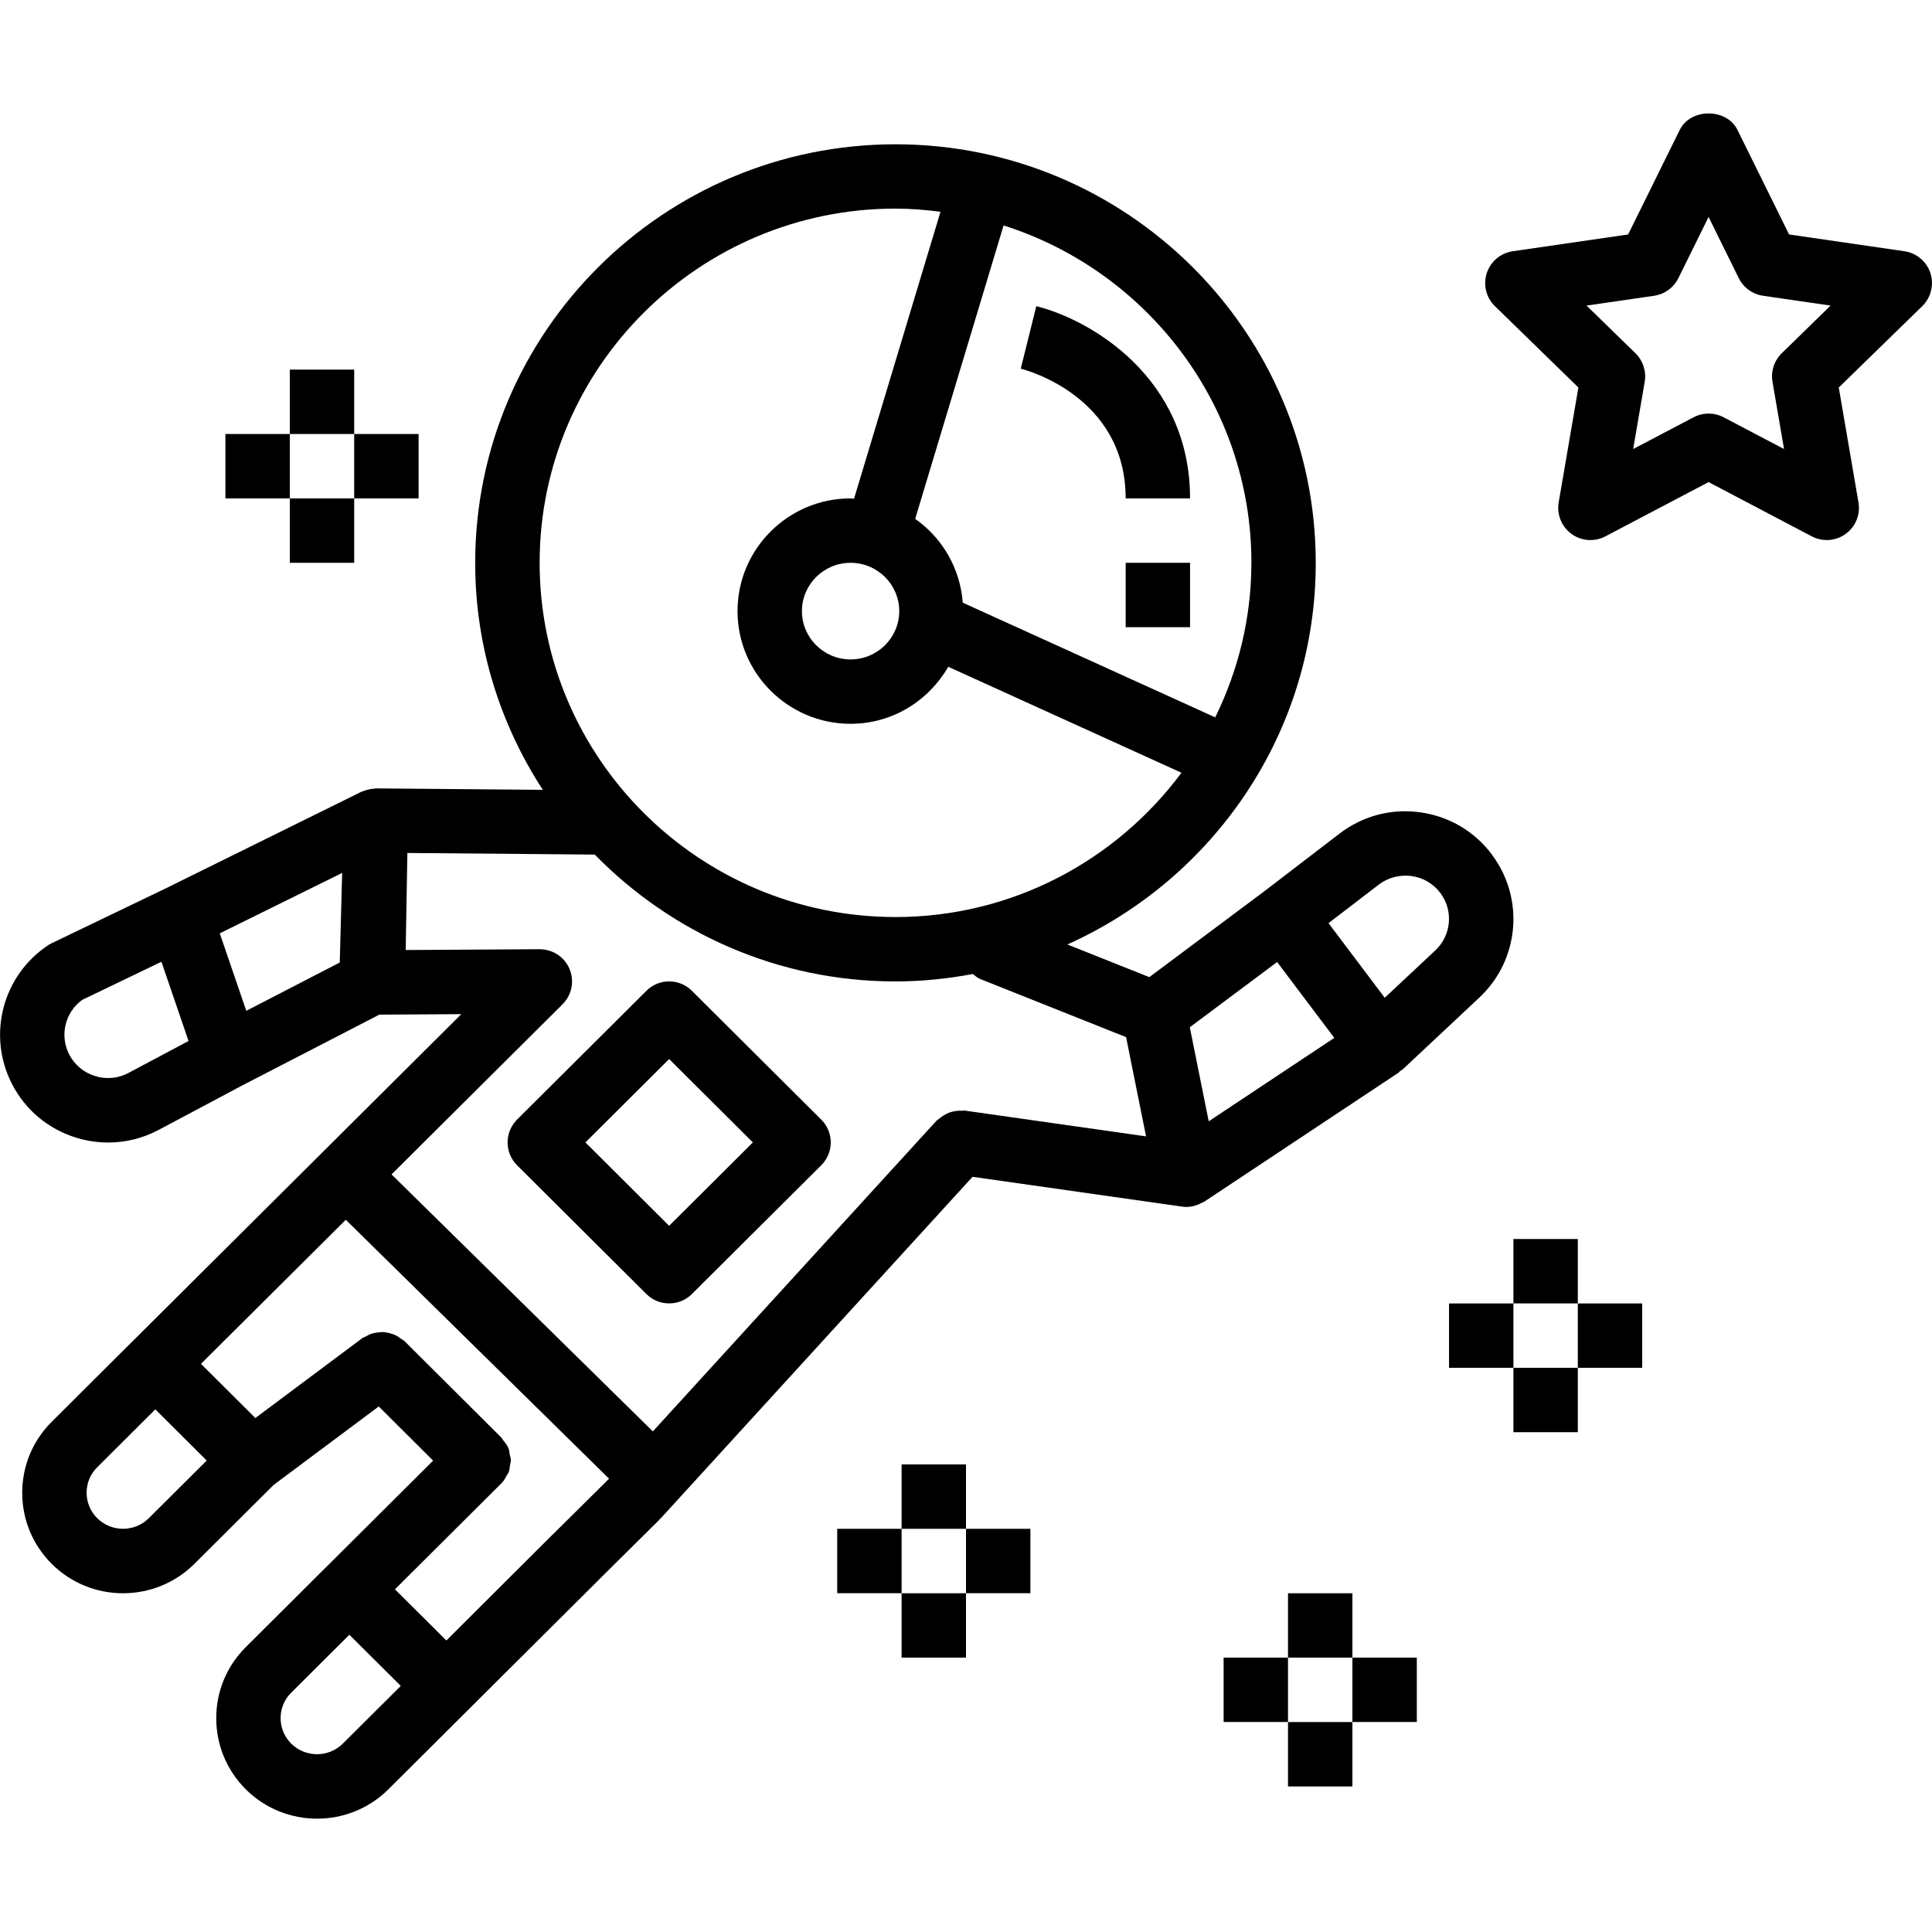
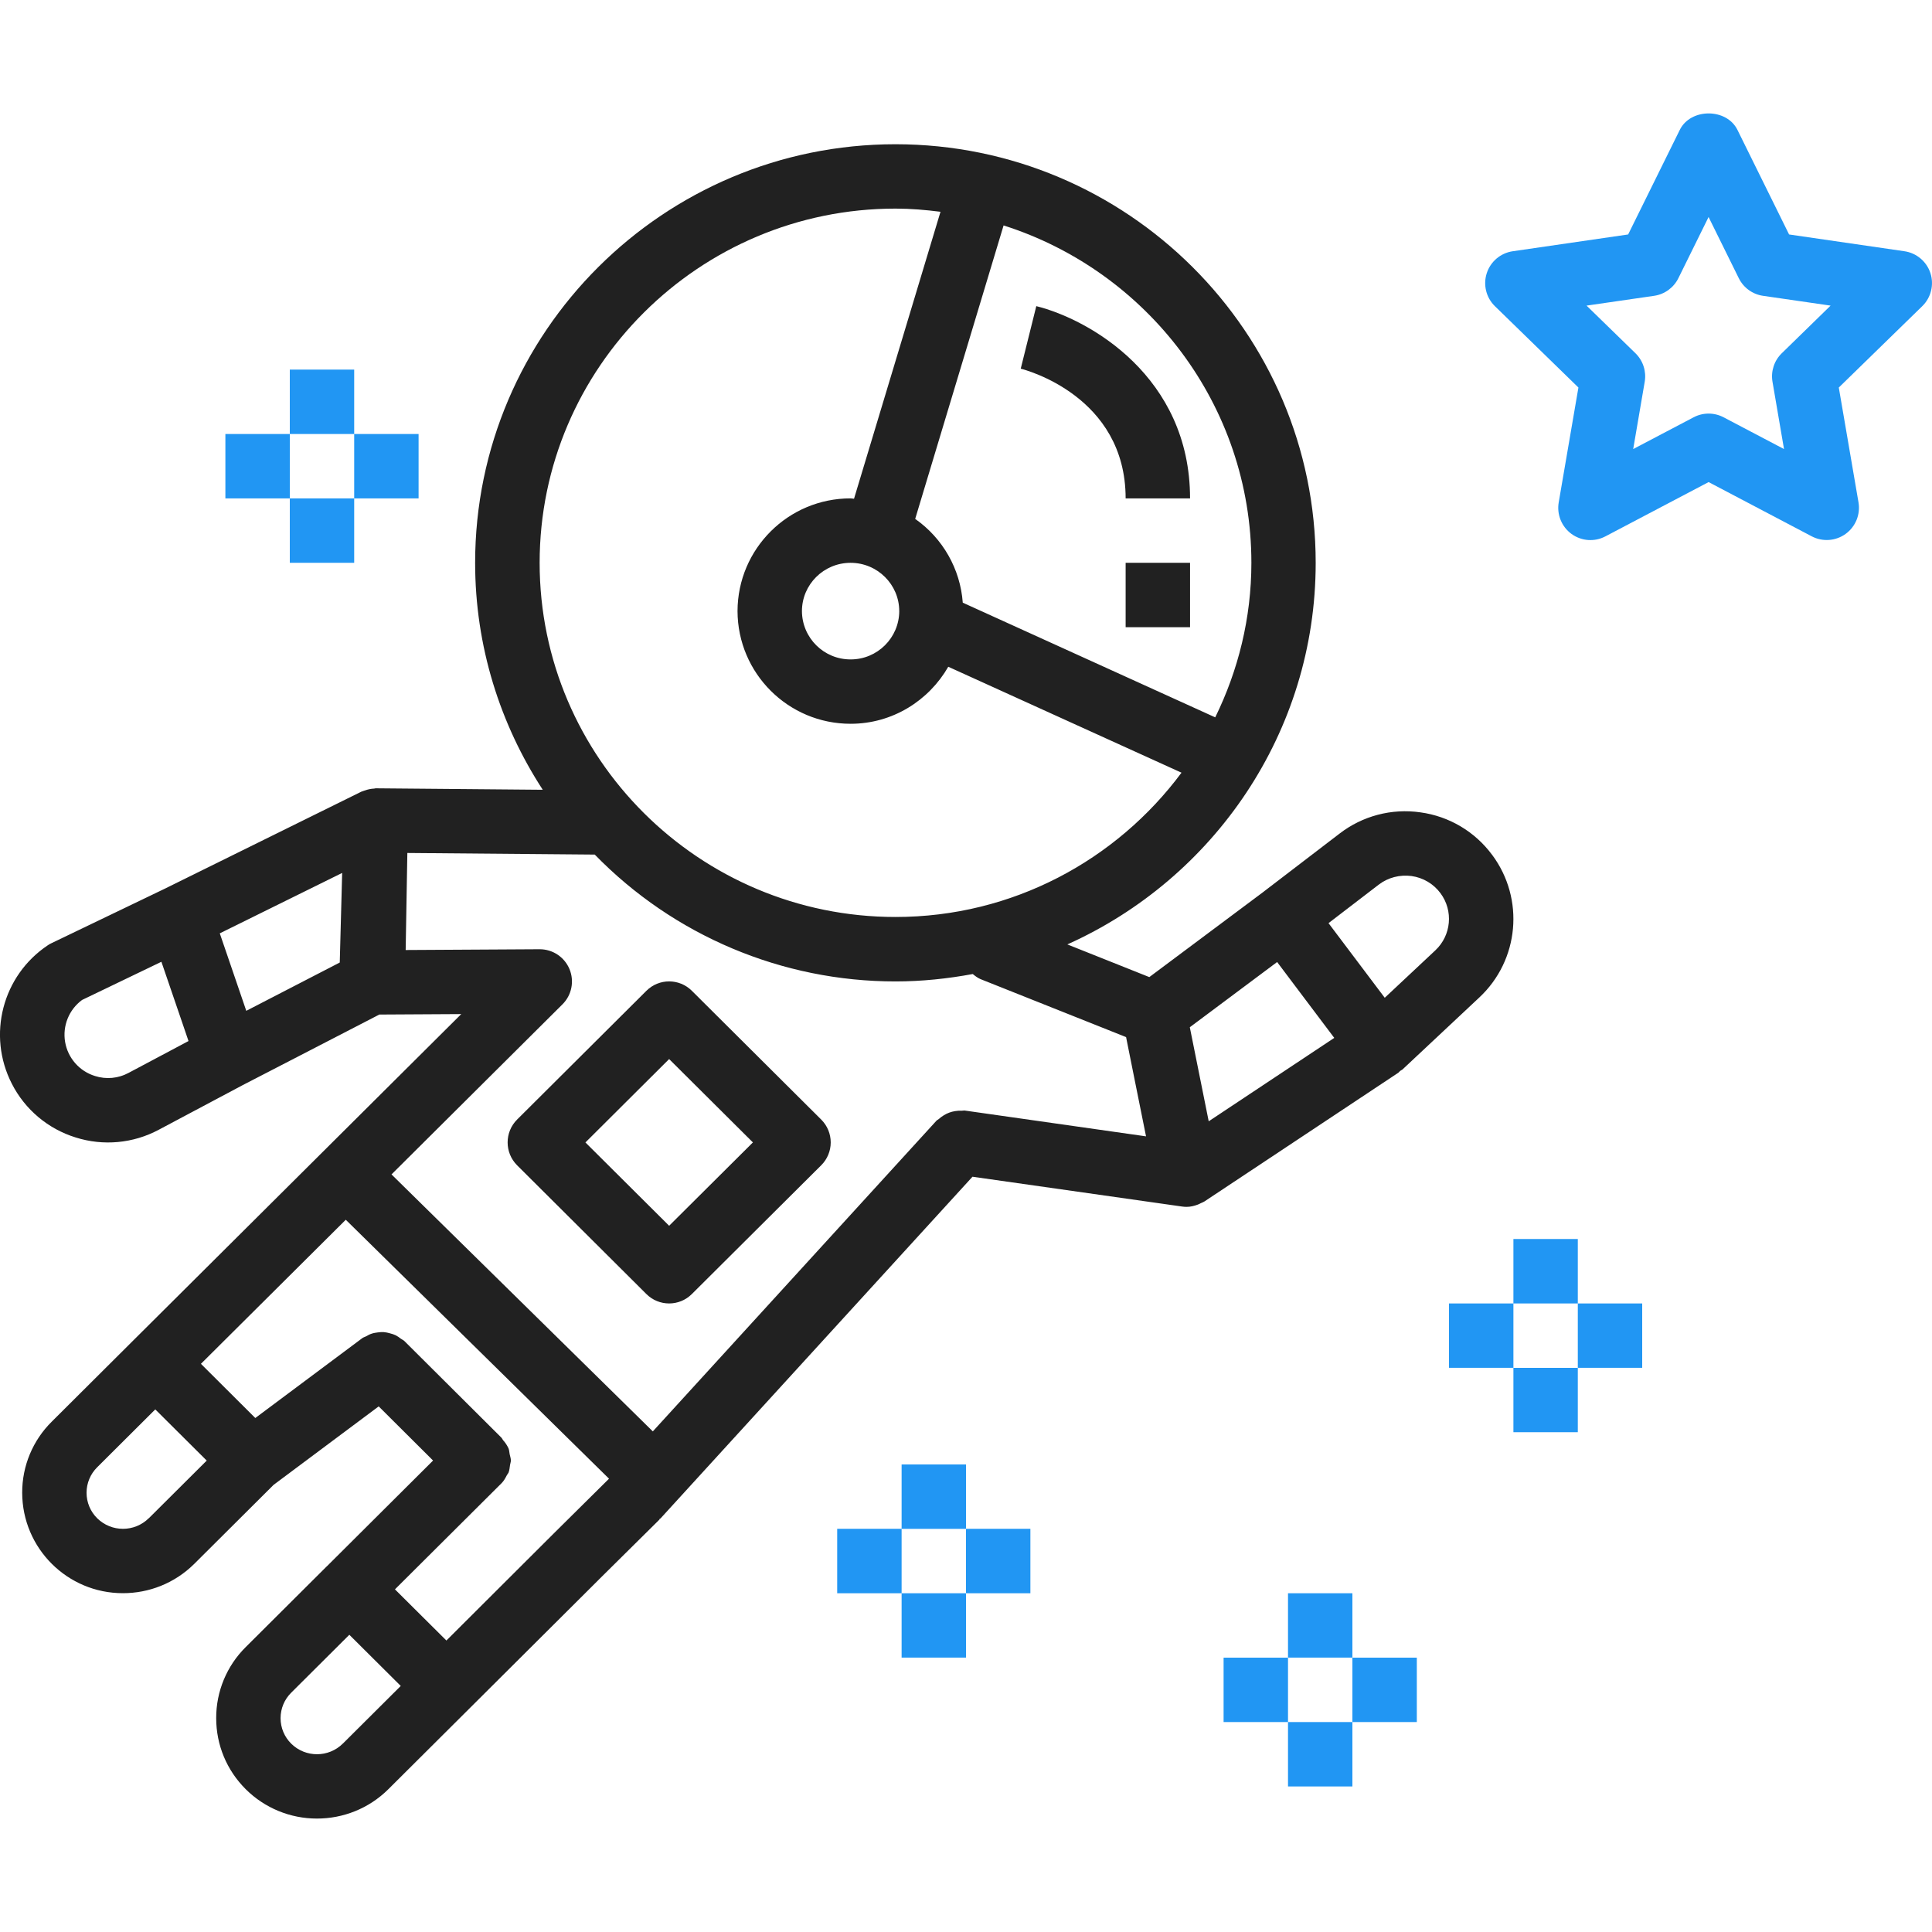
- <svg xmlns="http://www.w3.org/2000/svg" version="1.1" width="70" height="70" viewBox="0 0 70 70">
-   <path d="M69.943 9.896c-0.138-0.421-0.502-0.729-0.942-0.793l-4.179-0.608-1.87-3.787c-0.392-0.798-1.7-0.798-2.092 0l-1.87 3.787-4.179 0.608c-0.44 0.064-0.804 0.371-0.943 0.793-0.136 0.422-0.023 0.887 0.295 1.196l3.025 2.948-0.714 4.163c-0.075 0.437 0.105 0.88 0.463 1.141 0.363 0.264 0.836 0.296 1.23 0.089l3.738-1.966 3.738 1.966c0.17 0.090 0.358 0.134 0.544 0.134 0.242 0 0.483-0.075 0.686-0.223 0.359-0.261 0.539-0.704 0.463-1.141l-0.714-4.163 3.025-2.948c0.317-0.31 0.431-0.774 0.295-1.196zM64.556 12.799c-0.274 0.267-0.4 0.654-0.335 1.033l0.418 2.437-2.189-1.15c-0.17-0.090-0.357-0.134-0.544-0.134s-0.372 0.044-0.544 0.134l-2.189 1.15 0.418-2.437c0.065-0.378-0.061-0.764-0.335-1.033l-1.772-1.727 2.448-0.356c0.38-0.055 0.708-0.294 0.879-0.638l1.094-2.217 1.094 2.217c0.17 0.344 0.498 0.583 0.879 0.638l2.448 0.356-1.77 1.727zM57.167 44.892h-2.333v2.333h2.333v-2.333zM57.167 49.559h-2.333v2.333h2.333v-2.333zM59.5 47.226h-2.333v2.333h2.333v-2.333zM54.834 47.226h-2.333v2.333h2.333v-2.333zM49 57.726h-2.333v2.333h2.333v-2.333zM49 62.393h-2.333v2.333h2.333v-2.333zM51.334 60.059h-2.334v2.333h2.334v-2.333zM46.667 60.059h-2.333v2.333h2.333v-2.333zM35 53.059h-2.333v2.333h2.333v-2.333zM35 57.726h-2.333v2.333h2.333v-2.333zM37.333 55.392h-2.333v2.333h2.333v-2.333zM32.667 55.392h-2.333v2.333h2.333v-2.333zM12.833 13.392h-2.333v2.333h2.333v-2.333zM12.833 18.059h-2.333v2.333h2.333v-2.333zM15.166 15.725h-2.333v2.333h2.333v-2.333zM10.5 15.725h-2.333v2.333h2.333v-2.333z" />
-   <path d="M54.064 30.974c-0.629-0.848-1.552-1.394-2.599-1.541-1.052-0.149-2.091 0.127-2.931 0.77l-2.74 2.1-4.151 3.1-2.97-1.183c5.297-2.377 8.999-7.675 8.999-13.825 0-8.363-6.831-15.167-15.228-15.167s-15.227 6.804-15.227 15.167c0 3.031 0.906 5.85 2.45 8.222l-6.056-0.052c-0.019 0-0.034 0.009-0.051 0.011-0.116 0.005-0.229 0.028-0.339 0.068-0.028 0.011-0.057 0.016-0.084 0.029-0.014 0.006-0.028 0.007-0.042 0.014l-7.072 3.492c-0.001 0-0.002 0-0.002 0.001l-4.142 1.992c-0.046 0.020-0.092 0.047-0.138 0.077-1.651 1.099-2.213 3.257-1.309 5.021 0.482 0.938 1.302 1.629 2.31 1.945 0.389 0.121 0.785 0.181 1.179 0.181 0.634 0 1.261-0.155 1.836-0.462l3.036-1.615 4.952-2.557 2.968-0.017-11.904 11.847c-0.001 0.001-0.002 0.001-0.004 0.002l-2.928 2.917c-0.692 0.688-1.072 1.602-1.072 2.576 0 0.973 0.38 1.889 1.072 2.578 0.711 0.707 1.645 1.062 2.58 1.062 0.936 0 1.869-0.355 2.582-1.062l2.875-2.863 3.808-2.843 1.971 1.962-3.854 3.837c-0.001 0.001-0.002 0.001-0.004 0.002l-2.928 2.917c-0.692 0.688-1.072 1.602-1.072 2.576 0 0.973 0.38 1.889 1.072 2.579 0.711 0.707 1.646 1.062 2.581 1.062s1.87-0.355 2.582-1.062l7.616-7.583c0.001-0.001 0.001-0.002 0.002-0.004l2.209-2.188-0.008-0.008c0.014-0.014 0.034-0.019 0.048-0.034l11.3-12.377 7.593 1.080c0.055 0.008 0.11 0.012 0.164 0.012 0.141 0 0.278-0.034 0.409-0.084 0.038-0.014 0.072-0.033 0.108-0.051 0.042-0.021 0.086-0.033 0.126-0.059l7.029-4.667c0.026-0.017 0.040-0.046 0.064-0.064 0.028-0.022 0.063-0.032 0.089-0.056l2.781-2.605c1.447-1.356 1.647-3.577 0.464-5.166zM4.66 38.872c-0.379 0.203-0.81 0.244-1.221 0.113-0.408-0.127-0.74-0.406-0.933-0.783-0.352-0.686-0.148-1.521 0.469-1.973l2.874-1.383 0.982 2.871-2.17 1.154zM12.31 34.874l-3.387 1.75-0.96-2.807 4.434-2.189-0.087 3.246zM45.34 20.392c0 2.009-0.479 3.904-1.31 5.599l-9.147-4.155c-0.096-1.254-0.747-2.352-1.724-3.036l3.203-10.632c5.201 1.654 8.979 6.507 8.979 12.223zM19.552 20.392c0-7.076 5.784-12.834 12.894-12.834 0.553 0 1.094 0.047 1.63 0.114l-3.133 10.399c-0.042-0.001-0.082-0.013-0.125-0.013-2.259 0-4.096 1.832-4.096 4.083s1.838 4.084 4.096 4.084c1.519 0 2.832-0.839 3.54-2.066l8.449 3.839c-2.351 3.164-6.114 5.228-10.361 5.228-7.11 0-12.894-5.758-12.894-12.834zM32.581 22.142c0 0.965-0.791 1.75-1.763 1.75s-1.763-0.785-1.763-1.75c0-0.965 0.791-1.75 1.763-1.75s1.763 0.785 1.763 1.75zM5.392 55.007c-0.517 0.512-1.353 0.511-1.869 0.001-0.249-0.249-0.385-0.576-0.385-0.925 0-0.348 0.136-0.676 0.385-0.922l2.105-2.097 1.862 1.854-2.098 2.088zM12.422 63.174c-0.517 0.512-1.354 0.513-1.87 0.001-0.249-0.249-0.385-0.576-0.385-0.925 0-0.348 0.136-0.676 0.385-0.922l2.106-2.098 1.863 1.854-2.099 2.089zM20.038 55.586c-0.001 0.001-0.002 0.001-0.004 0.002l-3.861 3.85-1.863-1.854 3.857-3.841c0.001-0.001 0.002-0.001 0.004-0.002 0.087-0.087 0.142-0.193 0.196-0.296 0.015-0.030 0.044-0.056 0.057-0.087 0.036-0.090 0.042-0.187 0.056-0.281 0.007-0.054 0.030-0.104 0.030-0.159 0-0.078-0.028-0.154-0.044-0.231-0.014-0.070-0.014-0.141-0.041-0.209-0.044-0.11-0.12-0.206-0.199-0.301-0.022-0.026-0.030-0.058-0.055-0.083h-0.001c-0.001-0.001-0.001-0.004-0.002-0.005l-3.515-3.5c-0.037-0.037-0.085-0.053-0.127-0.084-0.062-0.048-0.121-0.092-0.19-0.126-0.066-0.033-0.134-0.053-0.204-0.071-0.075-0.021-0.147-0.037-0.225-0.043-0.071-0.005-0.138 0.002-0.209 0.011-0.078 0.009-0.152 0.020-0.228 0.044-0.073 0.023-0.139 0.059-0.206 0.098-0.043 0.024-0.092 0.033-0.133 0.063l-3.879 2.896-1.971-1.962 5.248-5.22 9.539 9.381-2.029 2.010zM34.954 40.237c-0.034-0.005-0.065 0.008-0.099 0.006-0.085-0.005-0.167 0.001-0.252 0.015-0.067 0.012-0.129 0.024-0.192 0.047-0.075 0.026-0.142 0.061-0.211 0.103-0.065 0.040-0.125 0.082-0.182 0.134-0.028 0.024-0.062 0.036-0.087 0.064l-10.277 11.256-9.468-9.311 6.197-6.165c0.456-0.455 0.459-1.193 0.003-1.651-0.23-0.23-0.532-0.343-0.834-0.342v-0.001l-4.853 0.029 0.061-3.516 6.79 0.058c2.767 2.83 6.627 4.596 10.897 4.596 0.957 0 1.89-0.099 2.799-0.268 0.087 0.070 0.174 0.141 0.283 0.186l5.271 2.1 0.334 1.659 0.39 1.937-6.568-0.934zM43.794 40.627l-0.685-3.408 3.164-2.363 2.071 2.749-4.55 3.022zM52.005 34.434l-1.833 1.717-2.037-2.704 1.819-1.394c0.339-0.261 0.768-0.367 1.188-0.313 0.422 0.059 0.796 0.28 1.050 0.622 0.474 0.638 0.393 1.528-0.187 2.072z" />
-   <path d="M29.755 40.565l-4.688-4.667c-0.454-0.454-1.191-0.454-1.646 0l-4.687 4.667c-0.219 0.221-0.343 0.517-0.343 0.827s0.122 0.608 0.343 0.827l4.687 4.667c0.227 0.226 0.526 0.339 0.824 0.339s0.596-0.113 0.823-0.339l4.688-4.667c0.219-0.219 0.344-0.517 0.344-0.827s-0.124-0.608-0.344-0.827zM24.244 44.413l-3.033-3.021 3.033-3.021 3.034 3.021-3.034 3.021zM37.547 11.092l-0.563 2.266c0.155 0.038 3.801 0.988 3.801 4.701h2.333c-0-4.413-3.644-6.487-5.571-6.966zM43.118 20.392h-2.333v2.333h2.333v-2.333z" />
+ <svg xmlns="http://www.w3.org/2000/svg" width="70" height="70" fill="none">
+   <path d="M69.943 9.896a1.168 1.168 0 0 0-.941-.793l-4.18-.608-1.87-3.787c-.391-.798-1.7-.798-2.091 0l-1.87 3.787-4.18.608a1.167 1.167 0 0 0-.648 1.99l3.026 2.948-.714 4.162c-.075.438.105.88.463 1.142.363.263.837.296 1.23.088l3.738-1.966 3.738 1.966a1.168 1.168 0 0 0 1.693-1.23l-.714-4.162 3.025-2.949a1.17 1.17 0 0 0 .295-1.196ZM64.556 12.8c-.275.267-.4.655-.335 1.033l.417 2.437-2.188-1.15a1.165 1.165 0 0 0-1.088 0l-2.188 1.15.417-2.437a1.168 1.168 0 0 0-.334-1.033l-1.773-1.727 2.448-.355c.38-.055.708-.294.879-.639l1.094-2.216 1.094 2.216c.17.345.498.584.879.639l2.448.355-1.77 1.727Zm-7.389 32.092h-2.333v2.334h2.333v-2.334Zm0 4.668h-2.333v2.332h2.333V49.56Zm2.333-2.334h-2.333v2.333H59.5v-2.333Zm-4.666 0H52.5v2.333h2.334v-2.333ZM49 57.726h-2.333v2.333H49v-2.333Zm0 4.667h-2.333v2.333H49v-2.333Zm2.334-2.333H49v2.333h2.334v-2.334Zm-4.667 0h-2.334v2.333h2.334v-2.334ZM35 53.06h-2.333v2.333H35v-2.334Zm0 4.666h-2.333v2.333H35v-2.333Zm2.333-2.334H35v2.334h2.333v-2.334Zm-4.666 0h-2.334v2.334h2.334v-2.334Zm-19.834-42H10.5v2.333h2.333v-2.333Zm0 4.667H10.5v2.333h2.333V18.06Zm2.333-2.334h-2.333v2.334h2.333v-2.334Zm-4.666 0H8.166v2.334H10.5v-2.334Z" fill="#2196F3" />
+   <path d="M54.063 30.974a3.88 3.88 0 0 0-2.599-1.541 3.886 3.886 0 0 0-2.93.77l-2.74 2.097-.001.002-4.151 3.1-2.97-1.184c5.296-2.376 8.998-7.674 8.998-13.825 0-8.363-6.83-15.167-15.227-15.167S17.215 12.03 17.215 20.393c0 3.031.907 5.85 2.45 8.222l-6.046-.053h-.01c-.019 0-.034.01-.051.01a1.14 1.14 0 0 0-.34.069c-.028.01-.057.016-.084.029-.014.006-.028.007-.042.014L6.02 32.175c-.001 0-.003 0-.003.002l-4.141 1.991a.905.905 0 0 0-.138.077A3.895 3.895 0 0 0 .43 39.268a3.884 3.884 0 0 0 2.31 1.944 3.891 3.891 0 0 0 3.016-.281l3.036-1.614 4.952-2.558 2.968-.017L4.808 48.588c0 .002-.002.002-.003.003l-2.928 2.916a3.607 3.607 0 0 0-1.073 2.577 3.647 3.647 0 0 0 3.652 3.64c.936 0 1.869-.355 2.582-1.062l2.875-2.863 3.808-2.843 1.97 1.962-3.853 3.837-.004.002-2.928 2.917a3.607 3.607 0 0 0-1.073 2.576c0 .973.38 1.889 1.073 2.579a3.65 3.65 0 0 0 2.58 1.061c.935 0 1.87-.354 2.582-1.061l2.93-2.917 4.686-4.667.002-.003 2.21-2.188-.01-.008c.015-.014.035-.019.049-.034l11.3-12.377 7.593 1.08c.055.008.11.012.165.012.14 0 .277-.034.41-.084.038-.014.071-.033.108-.051.042-.021.086-.033.126-.06l7.029-4.666c.026-.018.04-.046.064-.065.028-.022.063-.031.089-.056l2.78-2.605a3.892 3.892 0 0 0 .465-5.166ZM4.66 38.872a1.56 1.56 0 0 1-1.221.113 1.565 1.565 0 0 1-.465-2.755l2.874-1.383.692 2.022.29.85-2.17 1.153Zm7.65-3.998-3.387 1.75-.558-1.633-.402-1.174 4.434-2.189-.087 3.246Zm33.03-14.482c0 2.009-.48 3.904-1.31 5.599l-9.147-4.155a4.07 4.07 0 0 0-1.724-3.035l3.203-10.633c5.2 1.655 8.978 6.507 8.978 12.224Zm-25.788 0c0-7.076 5.784-12.834 12.894-12.834.553 0 1.094.047 1.63.115L30.943 18.07c-.042 0-.081-.013-.125-.013a4.094 4.094 0 0 0-4.096 4.084 4.095 4.095 0 0 0 4.096 4.083c1.52 0 2.832-.838 3.54-2.066l8.45 3.838c-2.352 3.165-6.114 5.228-10.362 5.228-7.11 0-12.894-5.757-12.894-12.833Zm13.03 1.75a1.76 1.76 0 0 1-1.764 1.75 1.759 1.759 0 0 1-1.762-1.75c0-.965.79-1.75 1.762-1.75s1.763.785 1.763 1.75ZM5.391 55.007a1.33 1.33 0 0 1-1.87.002 1.3 1.3 0 0 1 0-1.847l2.105-2.097L7.49 52.92l-2.097 2.088Zm7.03 8.167a1.33 1.33 0 0 1-1.87.002 1.299 1.299 0 0 1 0-1.847l2.106-2.098.88.876.983.978-2.099 2.09Zm7.616-7.588-.003.003-3.86 3.85-.882-.877-.982-.977 3.857-3.84v-.001l.004-.002c.087-.088.142-.193.196-.297.015-.03.044-.056.057-.087.036-.09.042-.187.056-.281.007-.054.03-.104.03-.16 0-.077-.028-.153-.044-.23-.014-.07-.014-.141-.041-.209a1.166 1.166 0 0 0-.2-.301c-.022-.026-.03-.058-.054-.083h-.002s0-.003-.002-.005l-3.515-3.5c-.037-.037-.085-.052-.127-.084a1.122 1.122 0 0 0-.19-.126 1.091 1.091 0 0 0-.204-.07 1.134 1.134 0 0 0-.226-.044 1.142 1.142 0 0 0-.209.01c-.078.01-.151.02-.227.045-.074.023-.139.06-.206.098-.044.024-.093.033-.133.063l-3.88 2.896-1.97-1.963 5.248-5.22 9.538 9.382-2.029 2.01Zm14.917-15.349c-.034-.005-.066.008-.1.006a1.148 1.148 0 0 0-.252.015 1.081 1.081 0 0 0-.404.15c-.065.04-.124.081-.181.134-.028.024-.062.036-.088.064L23.653 51.862l-9.468-9.311 6.197-6.165a1.168 1.168 0 0 0-.83-1.993l-4.854.028.061-3.516 6.79.058a15.2 15.2 0 0 0 10.897 4.596c.957 0 1.89-.1 2.799-.268.087.07.174.14.283.185l5.272 2.1.333 1.659.39 1.937-6.569-.935Zm8.84.39-.685-3.408 3.164-2.363.828 1.1 1.242 1.649-4.55 3.022Zm8.21-6.193-1.832 1.717-2.037-2.704 1.818-1.394c.34-.261.768-.368 1.188-.313.422.06.796.28 1.05.622a1.562 1.562 0 0 1-.187 2.072Z" fill="#212121" />
+   <path d="m29.755 40.565-4.688-4.667a1.166 1.166 0 0 0-1.646 0l-4.687 4.667a1.172 1.172 0 0 0 0 1.654l4.686 4.667a1.166 1.166 0 0 0 1.647 0l4.688-4.667a1.167 1.167 0 0 0 0-1.654Zm-5.51 3.848-3.034-3.02 3.033-3.021 3.035 3.02-3.035 3.02Zm13.302-33.321-.564 2.266c.156.039 3.801.988 3.801 4.7h2.334c0-4.412-3.644-6.486-5.571-6.966Zm5.571 9.3h-2.334v2.333h2.334v-2.333Z" fill="#212121" />
</svg>
